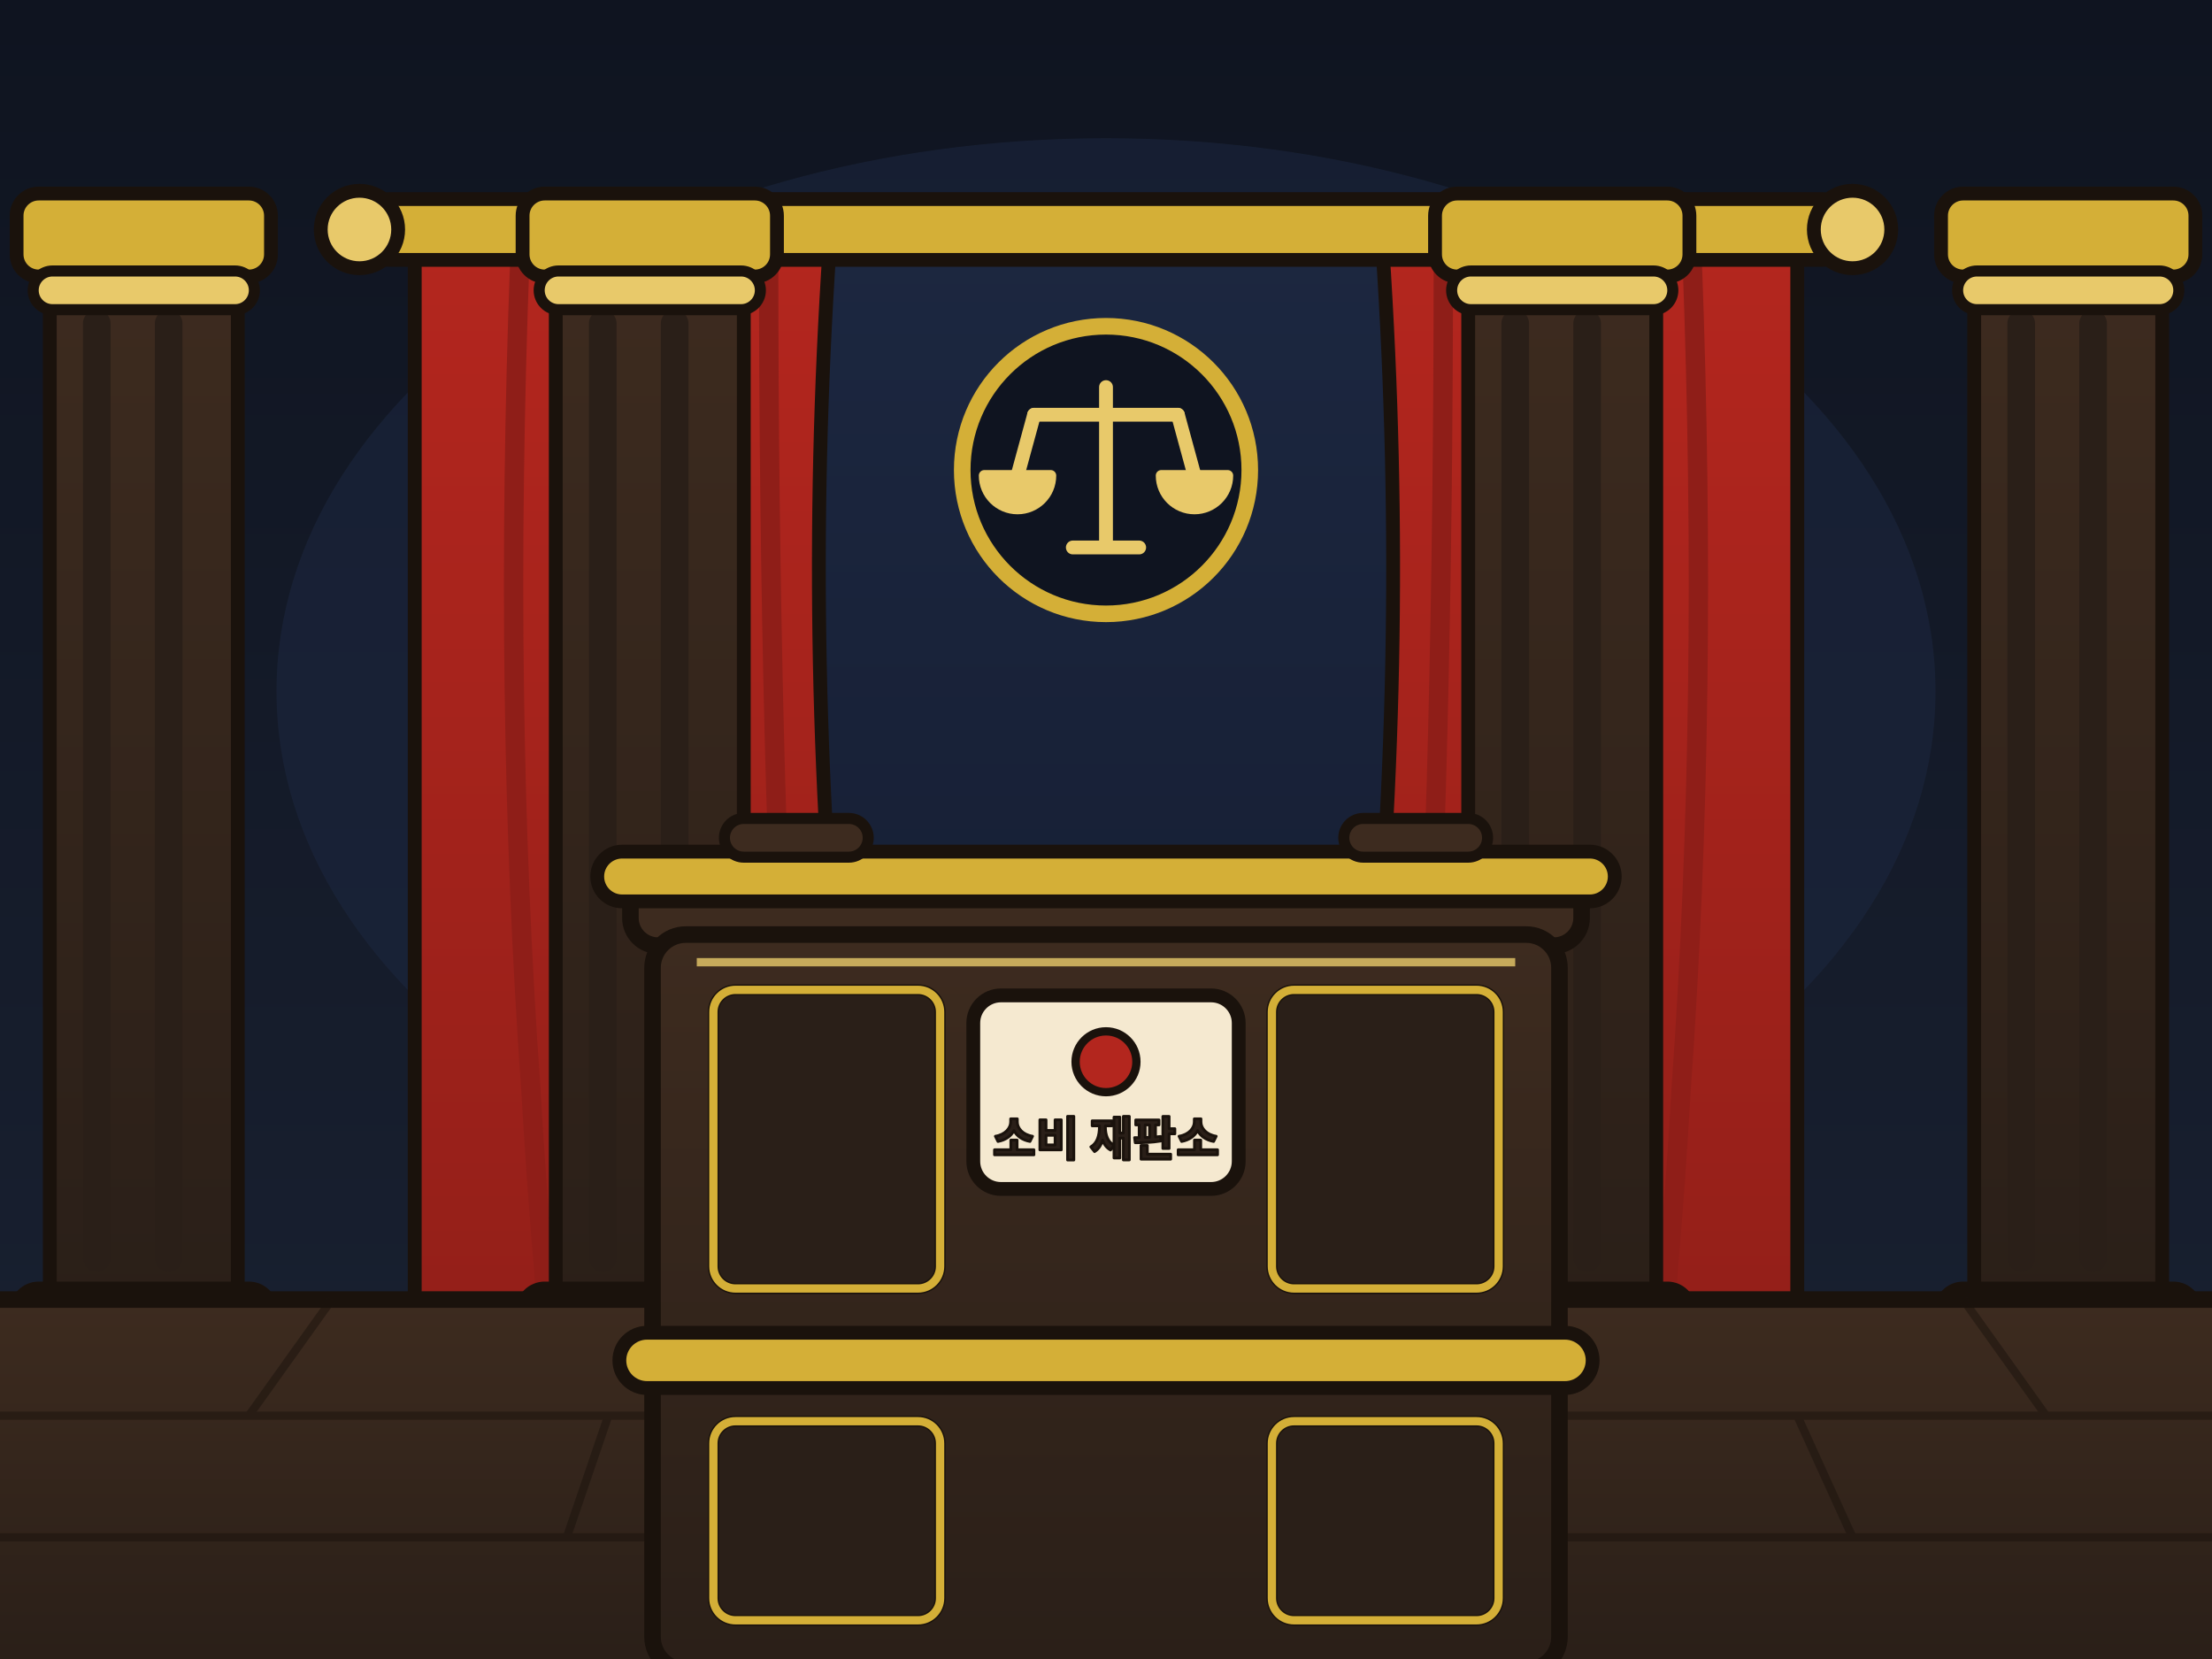
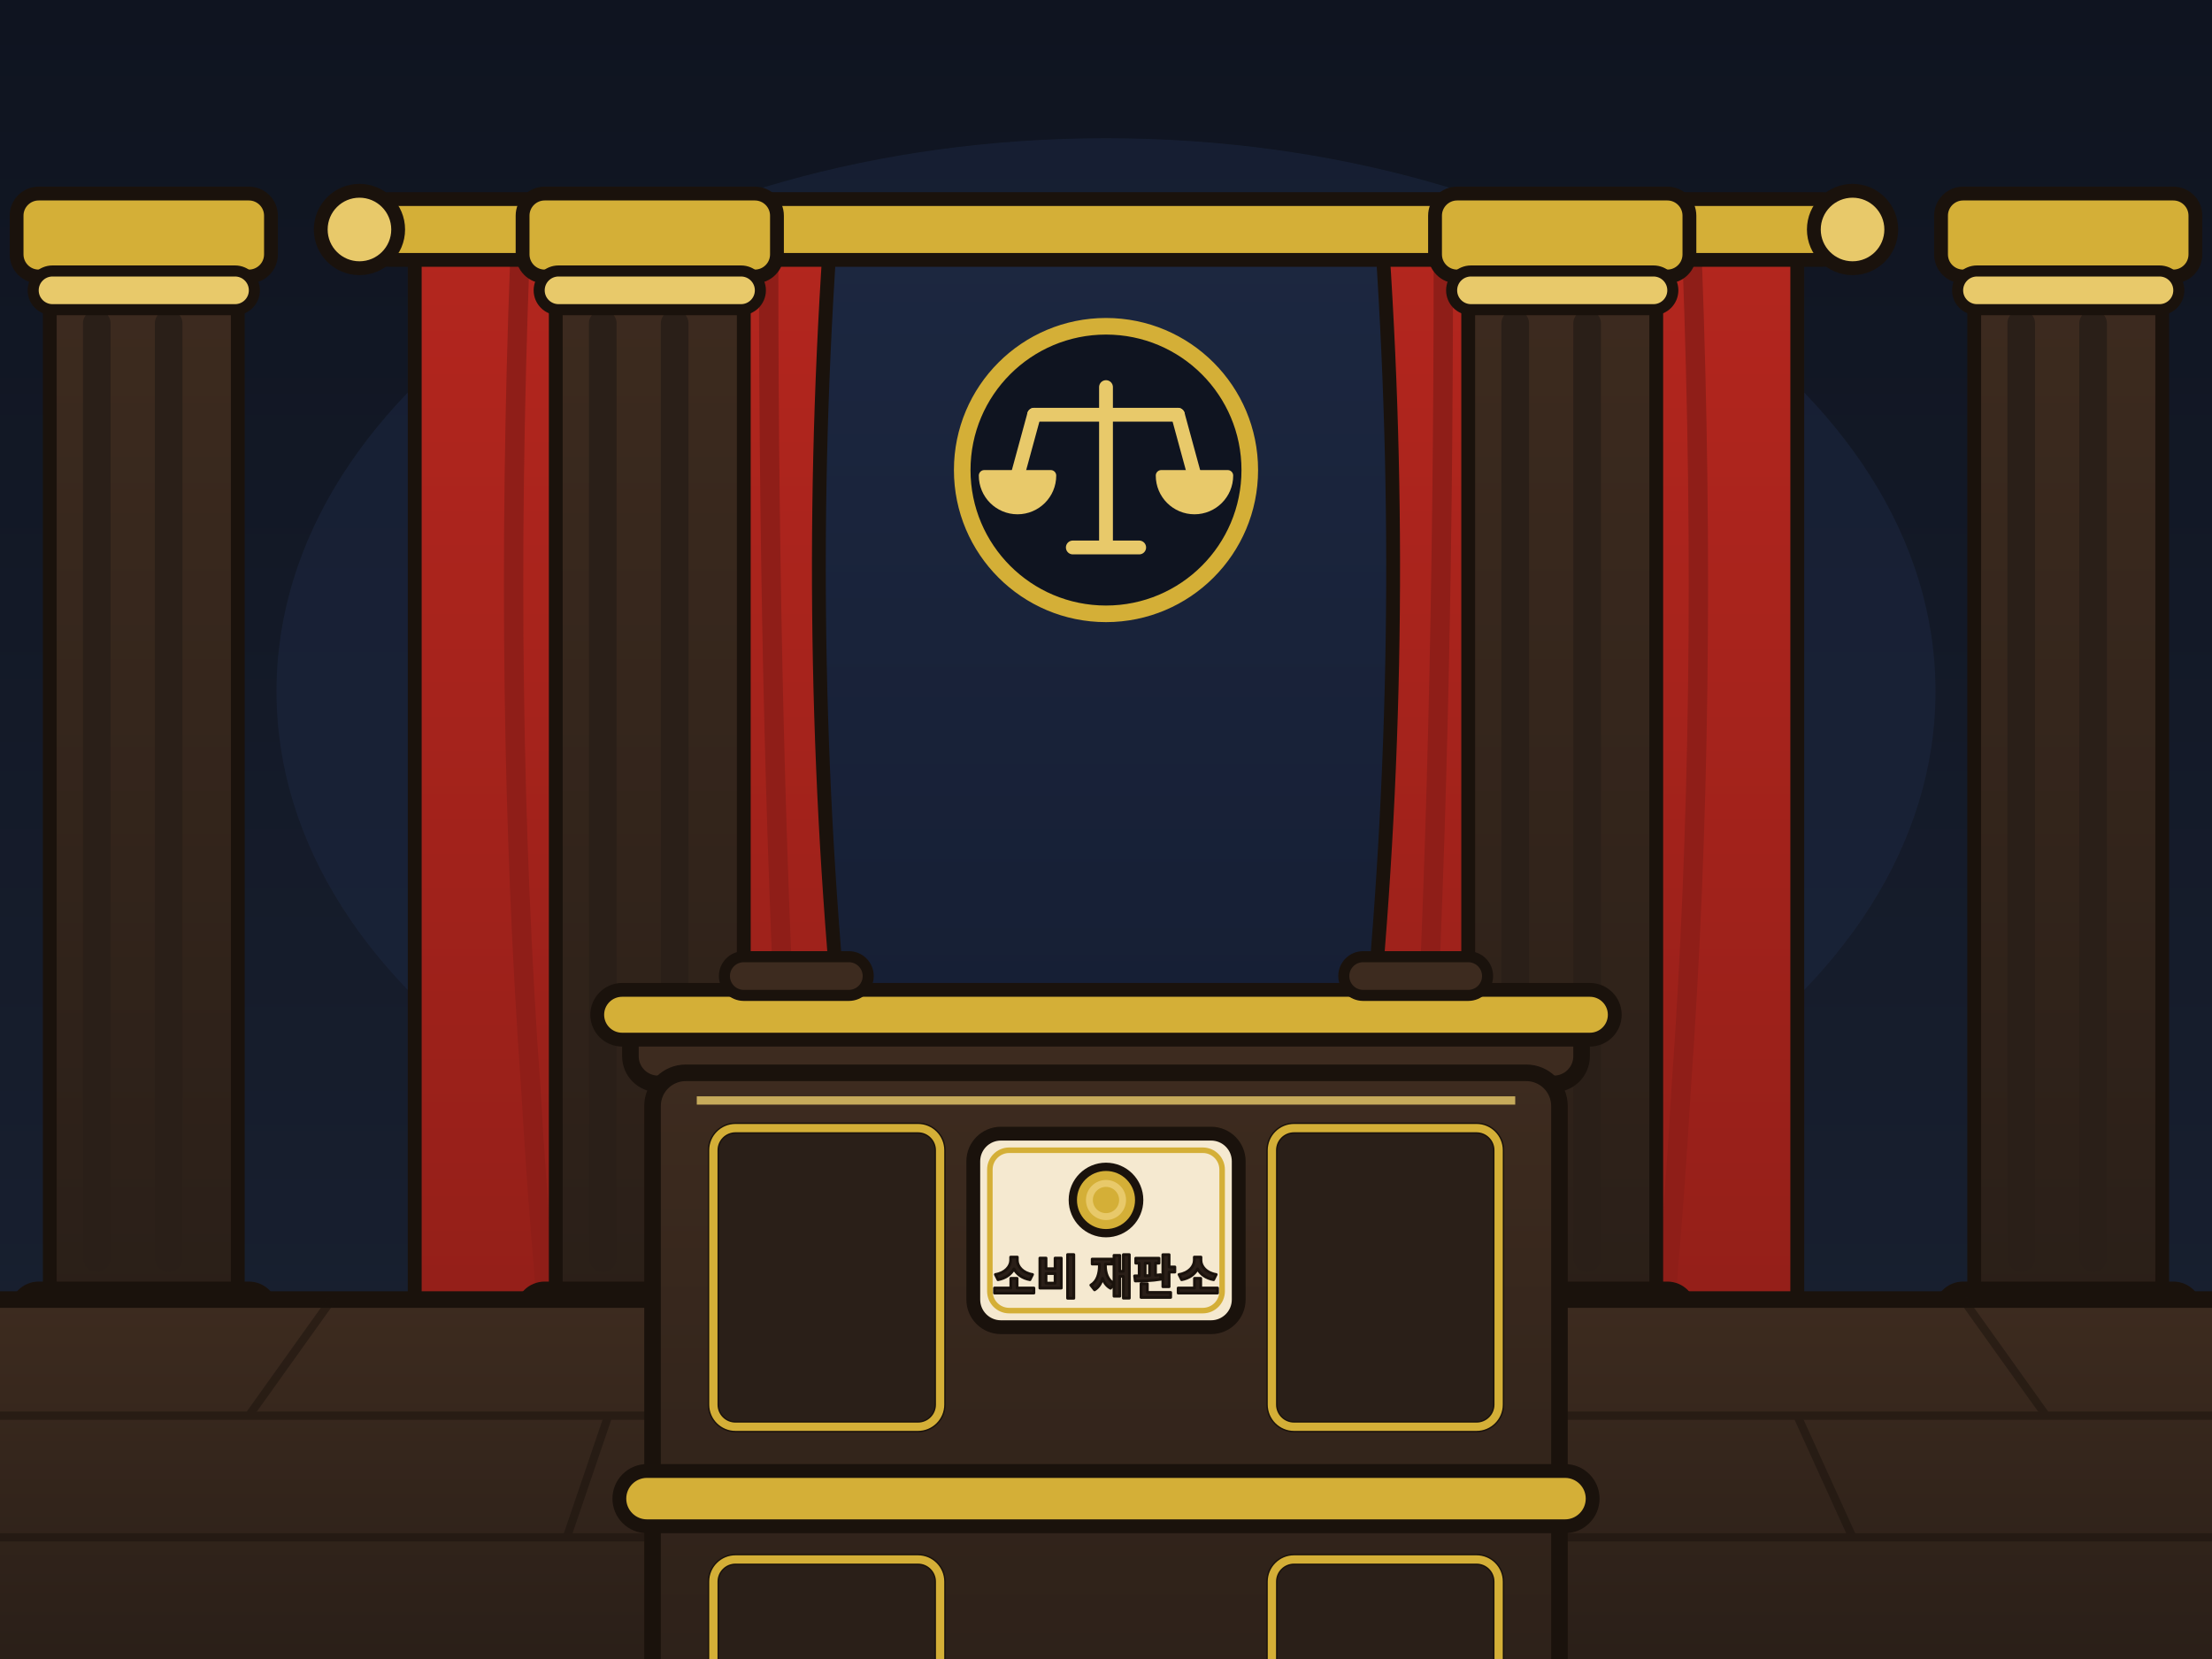
<svg xmlns="http://www.w3.org/2000/svg" viewBox="0 0 800 600" role="img" aria-label="소비 재판소 법정 배경 A안">
  <defs>
    <linearGradient id="wallGrad" x1="0" y1="0" x2="0" y2="1">
      <stop offset="0" stop-color="#0f1420" />
      <stop offset="1" stop-color="#1a2233" />
    </linearGradient>
    <linearGradient id="curtainRed" x1="0" y1="0" x2="0" y2="1">
      <stop offset="0" stop-color="#b3261e" />
      <stop offset="1" stop-color="#8f1e18" />
    </linearGradient>
    <linearGradient id="curtainNavy" x1="0" y1="0" x2="0" y2="1">
      <stop offset="0" stop-color="#1c2740" />
      <stop offset="1" stop-color="#141c30" />
    </linearGradient>
    <linearGradient id="woodFront" x1="0" y1="0" x2="0" y2="1">
      <stop offset="0" stop-color="#3d2b1f" />
      <stop offset="1" stop-color="#2a1f18" />
    </linearGradient>
    <linearGradient id="floorGrad" x1="0" y1="0" x2="0" y2="1">
      <stop offset="0" stop-color="#3d2b1f" />
      <stop offset="1" stop-color="#2a1f18" />
    </linearGradient>
    <g id="curtainPanel">
      <path d="M0,0 h150 q-10,150 6,300 q8,80 24,150 L0,450 Z" fill="url(#curtainRed)" stroke="#1a120c" stroke-width="5" stroke-linejoin="round" />
      <path d="M38,4 q-6,160 4,300 q4,70 12,138" fill="none" stroke="#8f1e18" stroke-width="7" stroke-linecap="round" />
      <path d="M86,4 q-4,170 4,310 q3,60 10,128" fill="none" stroke="#8f1e18" stroke-width="7" stroke-linecap="round" />
      <path d="M128,4 q0,180 8,320 q3,55 12,118" fill="none" stroke="#8f1e18" stroke-width="7" stroke-linecap="round" />
      <path d="M96,330 q40,26 80,20 l-6,34 q-44,8 -86,-24 Z" fill="#d4af37" stroke="#1a120c" stroke-width="5" stroke-linejoin="round" />
    </g>
    <g id="column">
      <rect x="-34" y="96" width="68" height="380" rx="8" fill="url(#woodFront)" stroke="#1a120c" stroke-width="5" />
      <rect x="-22" y="112" width="10" height="348" rx="5" fill="#2a1f18" stroke="none" />
      <rect x="4" y="112" width="10" height="348" rx="5" fill="#2a1f18" stroke="none" />
      <rect x="-46" y="70" width="92" height="30" rx="8" fill="#d4af37" stroke="#1a120c" stroke-width="5" />
      <rect x="-40" y="98" width="80" height="14" rx="7" fill="#e8c96a" stroke="#1a120c" stroke-width="4" />
      <rect x="-46" y="466" width="92" height="26" rx="8" fill="#d4af37" stroke="#1a120c" stroke-width="5" />
    </g>
  </defs>
  <rect x="0" y="0" width="800" height="600" fill="url(#wallGrad)" />
  <ellipse cx="400" cy="250" rx="300" ry="200" fill="#1c2740" opacity="0.55" />
  <rect x="150" y="86" width="500" height="380" fill="url(#curtainNavy)" stroke="#1a120c" stroke-width="5" />
  <use href="#curtainPanel" x="150" y="90" />
  <use href="#curtainPanel" x="-150" y="90" transform="scale(-1,1) translate(-500,0)" />
  <rect x="130" y="72" width="540" height="22" rx="11" fill="#d4af37" stroke="#1a120c" stroke-width="5" />
  <circle cx="130" cy="83" r="14" fill="#e8c96a" stroke="#1a120c" stroke-width="5" />
  <circle cx="670" cy="83" r="14" fill="#e8c96a" stroke="#1a120c" stroke-width="5" />
  <g stroke="#1a120c" stroke-width="4" stroke-linejoin="round">
    <circle cx="400" cy="170" r="52" fill="#0f1420" />
    <circle cx="400" cy="170" r="52" fill="none" stroke="#d4af37" stroke-width="6" />
    <g stroke="#e8c96a" stroke-width="5" fill="none" stroke-linecap="round">
      <line x1="400" y1="140" x2="400" y2="196" />
      <line x1="374" y1="150" x2="426" y2="150" />
      <line x1="374" y1="150" x2="368" y2="172" />
      <line x1="426" y1="150" x2="432" y2="172" />
      <path d="M356,172 h24 a12,12 0 0 1 -24,0 Z" fill="#e8c96a" stroke-width="4" />
      <path d="M420,172 h24 a12,12 0 0 1 -24,0 Z" fill="#e8c96a" stroke-width="4" />
      <line x1="388" y1="198" x2="412" y2="198" />
    </g>
  </g>
  <use href="#column" x="235" y="0" />
  <use href="#column" x="565" y="0" />
  <use href="#column" x="52" y="0" />
  <use href="#column" x="748" y="0" />
  <rect x="0" y="470" width="800" height="130" fill="url(#floorGrad)" />
  <line x1="0" y1="470" x2="800" y2="470" stroke="#1a120c" stroke-width="6" />
  <g stroke="#1a120c" stroke-width="3" opacity="0.5">
    <line x1="0" y1="512" x2="800" y2="512" />
    <line x1="0" y1="556" x2="800" y2="556" />
    <line x1="120" y1="470" x2="90" y2="512" />
    <line x1="330" y1="470" x2="315" y2="512" />
    <line x1="540" y1="470" x2="555" y2="512" />
    <line x1="710" y1="470" x2="740" y2="512" />
    <line x1="220" y1="512" x2="205" y2="556" />
    <line x1="470" y1="512" x2="485" y2="556" />
    <line x1="650" y1="512" x2="670" y2="556" />
  </g>
-   <g stroke="#1a120c" stroke-linejoin="round">
-     <rect x="228" y="316" width="344" height="26" rx="10" fill="#3d2b1f" stroke-width="6" />
-     <rect x="216" y="308" width="368" height="18" rx="9" fill="#d4af37" stroke-width="5" />
-     <rect x="236" y="338" width="328" height="266" rx="12" fill="url(#woodFront)" stroke-width="6" />
-     <rect x="258" y="358" width="82" height="108" rx="8" fill="#2a1f18" stroke-width="4" />
-     <rect x="460" y="358" width="82" height="108" rx="8" fill="#2a1f18" stroke-width="4" />
-     <rect x="258" y="358" width="82" height="108" rx="8" fill="none" stroke="#d4af37" stroke-width="3" />
-     <rect x="460" y="358" width="82" height="108" rx="8" fill="none" stroke="#d4af37" stroke-width="3" />
-     <rect x="352" y="360" width="96" height="70" rx="10" fill="#f5e9d0" stroke-width="5" />
-     <circle cx="400" cy="384" r="11" fill="#b3261e" stroke-width="3" />
-     <text x="400" y="418" text-anchor="middle" font-family="sans-serif" font-size="17" font-weight="700" fill="#2a1f18">소비 재판소</text>
-     <rect x="224" y="482" width="352" height="20" rx="10" fill="#d4af37" stroke-width="5" />
-     <rect x="258" y="514" width="82" height="72" rx="8" fill="#2a1f18" stroke-width="4" />
-     <rect x="460" y="514" width="82" height="72" rx="8" fill="#2a1f18" stroke-width="4" />
-     <rect x="258" y="514" width="82" height="72" rx="8" fill="none" stroke="#d4af37" stroke-width="3" />
-     <rect x="460" y="514" width="82" height="72" rx="8" fill="none" stroke="#d4af37" stroke-width="3" />
-   </g>
-   <line x1="252" y1="348" x2="548" y2="348" stroke="#e8c96a" stroke-width="3" opacity="0.8" />
-   <g stroke="#1a120c" stroke-width="4" stroke-linejoin="round">
-     <rect x="262" y="296" width="52" height="14" rx="7" fill="#3d2b1f" />
-     <rect x="486" y="296" width="52" height="14" rx="7" fill="#3d2b1f" />
+   <g transform="translate(0,50)">
+     <g stroke="#1a120c" stroke-linejoin="round">
+       <rect x="228" y="316" width="344" height="26" rx="10" fill="#3d2b1f" stroke-width="6" />
+       <rect x="216" y="308" width="368" height="18" rx="9" fill="#d4af37" stroke-width="5" />
+       <rect x="236" y="338" width="328" height="266" rx="12" fill="url(#woodFront)" stroke-width="6" />
+       <rect x="258" y="358" width="82" height="108" rx="8" fill="#2a1f18" stroke-width="4" />
+       <rect x="460" y="358" width="82" height="108" rx="8" fill="#2a1f18" stroke-width="4" />
+       <rect x="258" y="358" width="82" height="108" rx="8" fill="none" stroke="#d4af37" stroke-width="3" />
+       <rect x="460" y="358" width="82" height="108" rx="8" fill="none" stroke="#d4af37" stroke-width="3" />
+       <rect x="352" y="360" width="96" height="70" rx="10" fill="#f5e9d0" stroke-width="5" />
+       <rect x="358" y="366" width="84" height="58" rx="7" fill="none" stroke="#d4af37" stroke-width="2" />
+       <circle cx="400" cy="384" r="12" fill="#d4af37" stroke-width="3" />
+       <circle cx="400" cy="384" r="6" fill="none" stroke="#e8c96a" stroke-width="2.5" />
+       <text x="400" y="418" text-anchor="middle" font-family="sans-serif" font-size="17" font-weight="700" fill="#2a1f18">소비 재판소</text>
+       <rect x="224" y="482" width="352" height="20" rx="10" fill="#d4af37" stroke-width="5" />
+       <rect x="258" y="514" width="82" height="72" rx="8" fill="#2a1f18" stroke-width="4" />
+       <rect x="460" y="514" width="82" height="72" rx="8" fill="#2a1f18" stroke-width="4" />
+       <rect x="258" y="514" width="82" height="72" rx="8" fill="none" stroke="#d4af37" stroke-width="3" />
+       <rect x="460" y="514" width="82" height="72" rx="8" fill="none" stroke="#d4af37" stroke-width="3" />
+     </g>
+     <line x1="252" y1="348" x2="548" y2="348" stroke="#e8c96a" stroke-width="3" opacity="0.8" />
+     <g stroke="#1a120c" stroke-width="4" stroke-linejoin="round">
+       <rect x="262" y="296" width="52" height="14" rx="7" fill="#3d2b1f" />
+       <rect x="486" y="296" width="52" height="14" rx="7" fill="#3d2b1f" />
+     </g>
  </g>
</svg>
